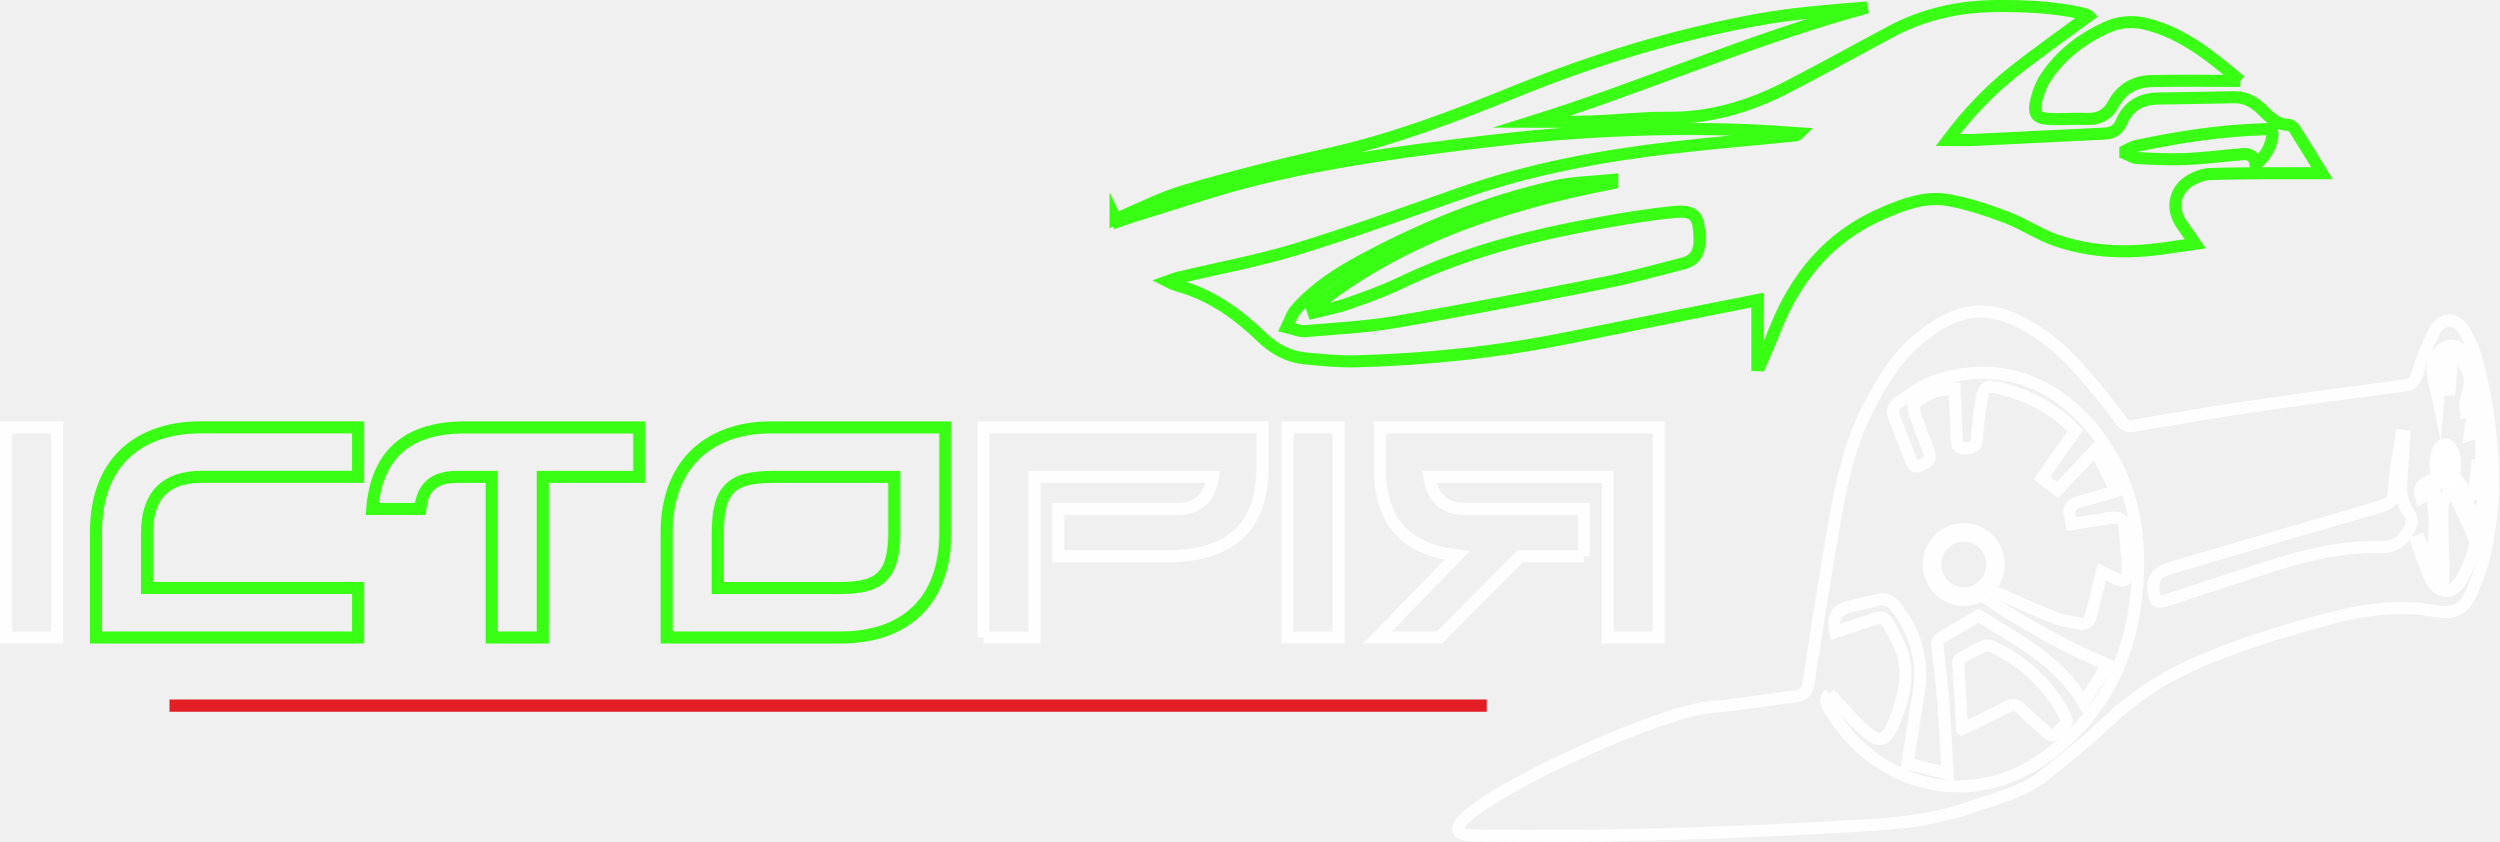
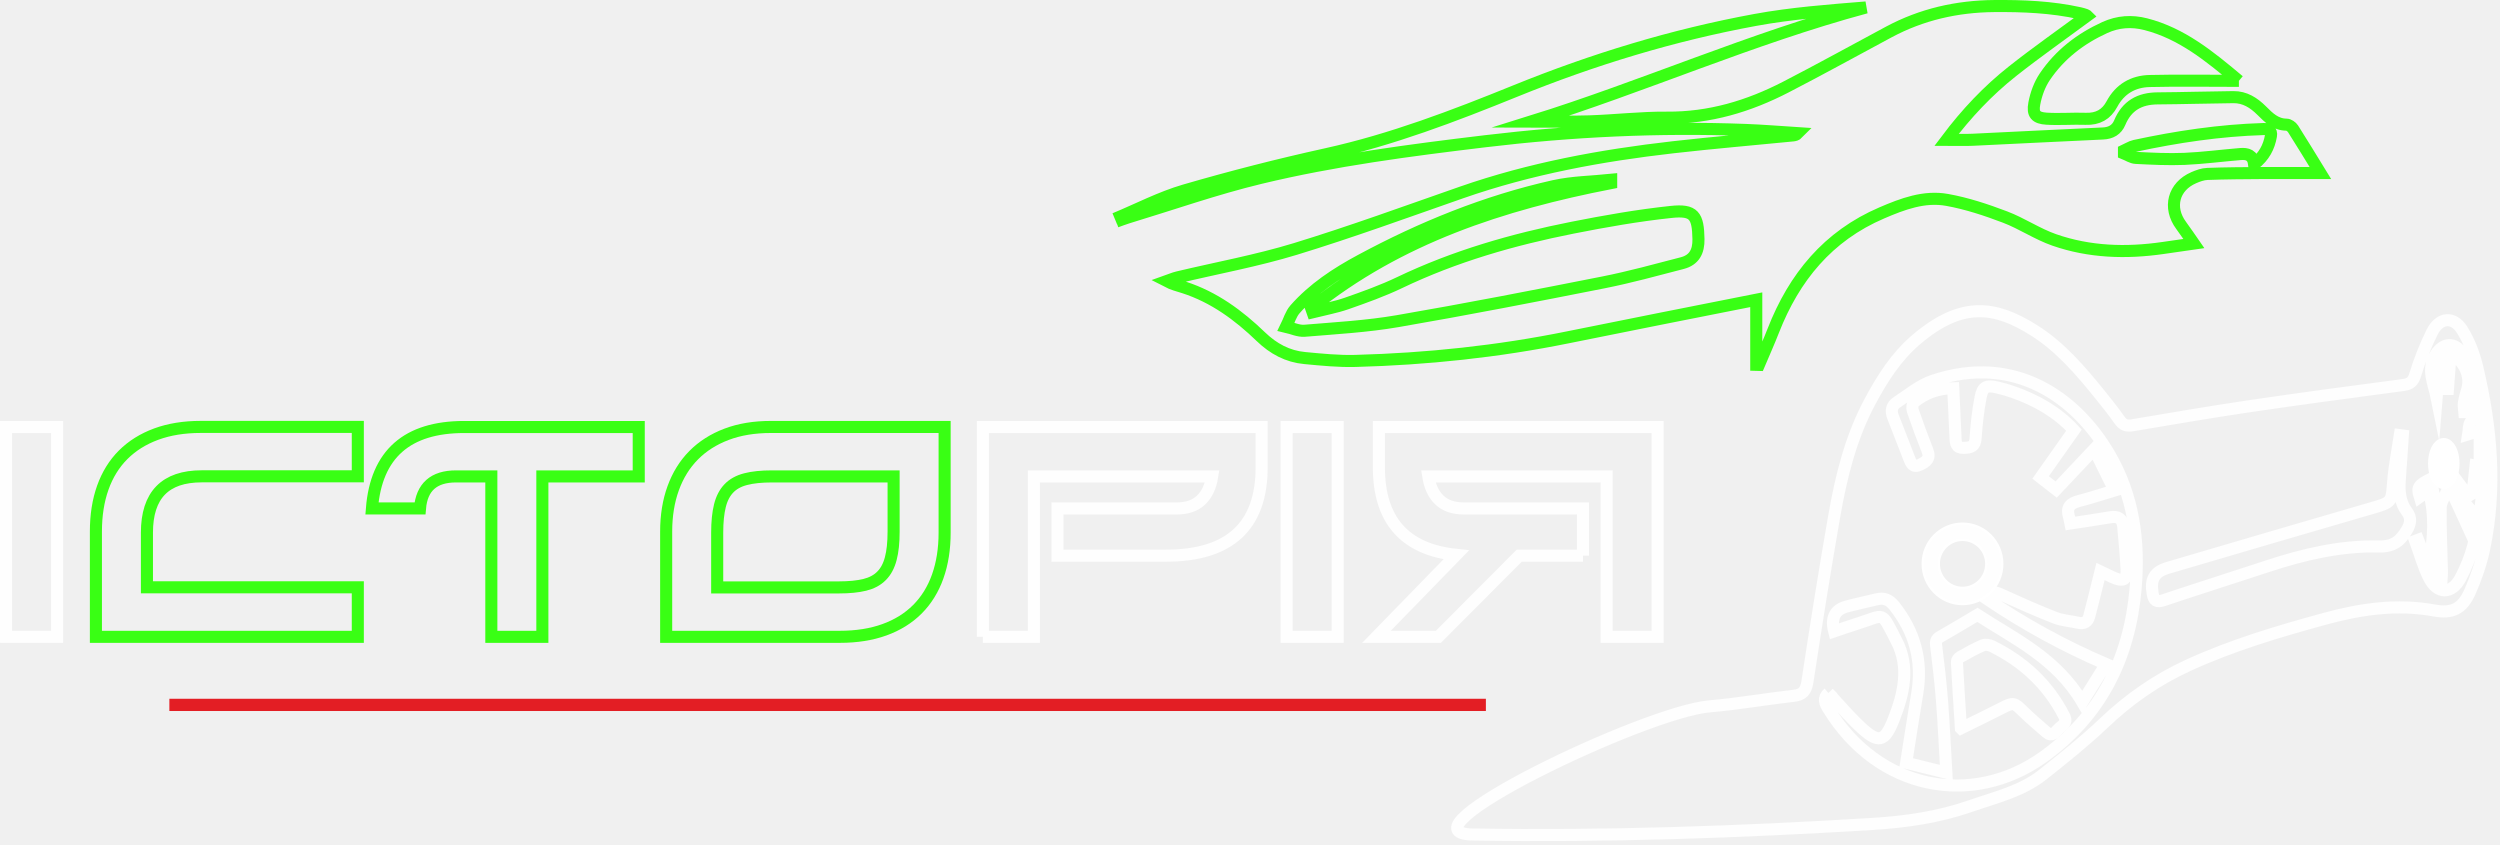
- <svg xmlns="http://www.w3.org/2000/svg" id="Layer_2" data-name="Layer 2" viewBox="0 0 585.38 197.15">
-   <defs>
-     <style>.cls-4,.cls-5{stroke-miterlimit:10;stroke-width:2.83px;stroke:#fefefe;fill:none}.cls-5{stroke:#39ff14}</style>
-   </defs>
-   <g id="Layer_1-2" data-name="Layer 1">
-     <g id="Layer_1-3" data-name="Layer_1">
-       <g id="_2454539153376" data-name="2454539153376">
-         <path class="cls-4" d="M400.7 165.57c6.59-.56 13.13-1.72 19.71-2.47 2.15-.24 2.91-1.12 3.25-3.29 1.97-12.95 4.02-25.89 6.28-38.8 1.62-9.28 3.86-18.42 8.36-26.83 2.91-5.45 6.2-10.64 10.96-14.66 10.56-8.92 18.33-7.93 27.64-2.01 6.04 3.84 10.63 9.19 15.08 14.67 1.67 2.06 3.33 4.13 4.85 6.3.8 1.14 1.63 1.44 2.98 1.21 9.07-1.53 18.14-3.09 27.24-4.44 12.07-1.78 24.16-3.41 36.26-5 1.72-.23 2.35-.85 2.86-2.53 1.03-3.38 2.34-6.71 3.92-9.87 1.73-3.47 4.98-3.79 7.03-.54 1.66 2.64 2.84 5.75 3.56 8.81 3.31 14.04 4.61 28.22 1.61 42.5-.72 3.44-1.9 6.86-3.33 10.08-1.78 4.02-4.14 5.17-8.42 4.39-8.72-1.59-17.18-.35-25.59 1.95-10.91 2.98-21.73 6.19-32.05 10.92-7.35 3.37-13.84 7.89-19.71 13.48-4.53 4.31-9.45 8.24-14.36 12.13-4.97 3.94-11.13 5.34-16.98 7.38-7.43 2.59-15.11 3.7-22.95 4.18-31.21 1.91-62.43 2.99-93.7 2.48-18.78-.31 40.3-28.75 55.52-30.04Zm27.9-3.1c-1.37 1.18-.81 2.4-.1 3.56 11.83 19.37 33.85 23.18 50.32 11.49 13.54-9.61 20.34-23.16 21.76-39.51.97-11.13-.43-21.87-6.23-31.69-7.69-13.02-22-23.54-41.29-17.07-3.06 1.03-5.74 3.27-8.5 5.1-1.14.75-1.39 1.99-.84 3.35 1.29 3.23 2.5 6.49 3.78 9.72.43 1.09.85 2.33 2.52 1.53 1.45-.69 2.53-1.43 1.78-3.34-1.22-3.11-2.38-6.25-3.46-9.41-.19-.56-.07-1.61.33-1.94 2.6-2.15 5.62-3.22 9.17-3.27.18 3.95.34 7.77.53 11.58.06 1.28.08 2.49 2.01 2.41 1.62-.06 2.57-.32 2.7-2.25.21-3.19.55-6.39 1.16-9.53.5-2.59 1.34-2.96 3.86-2.39 1.29.29 2.57.66 3.81 1.1 5.39 1.9 10.26 4.63 14.23 8.92-2.61 3.7-5.17 7.32-7.82 11.08 1.25.97 2.38 1.86 3.64 2.84 2.92-3.1 5.73-6.06 8.91-9.44 1.67 3.37 3.17 6.41 4.77 9.66-3.16.95-5.74 1.8-8.36 2.47-2.06.53-2.99 1.55-2.31 3.71.14.44.2.92.33 1.55 3.2-.49 6.3-.93 9.38-1.46 1.79-.3 2.83.33 3 2.16.31 3.47.66 6.93.8 10.41.08 1.99-.78 2.49-2.64 1.76-1.13-.44-2.2-1.02-3.47-1.62-.23.94-.4 1.6-.57 2.27-.69 2.76-1.35 5.54-2.1 8.29-.34 1.26-1.2 1.78-2.55 1.47-1.83-.42-3.78-.52-5.5-1.2-4.4-1.73-8.72-3.66-13.03-5.62-1.32-.6-2.08-.36-2.84 1.28 8.68 5.85 17.83 10.9 27.88 15.22-1.88 3.01-3.58 5.73-5.57 8.91-6.08-10.34-16.13-14.95-24.58-20.45-3.01 1.78-5.6 3.35-8.22 4.84-.87.5-1.65.81-1.49 2.12.54 4.36 1.05 8.72 1.4 13.1.42 5.39.66 10.8 1.02 16.94-3.65-.9-6.6-1.64-9.41-2.33.92-5.79 1.71-11.02 2.59-16.23 1.3-7.68-.57-14.48-5.39-20.56-1.15-1.45-2.41-1.95-4.16-1.51-2.36.59-4.76 1.06-7.11 1.71-2.66.74-3.62 2.71-2.81 5.8 1.84-.62 3.66-1.27 5.5-1.84 6.63-2.05 5.32-3.2 9.08 4 3.19 6.09 1.78 12.36-.61 18.42-2.15 5.45-3.55 5.8-7.9 1.74-2.59-2.42-4.88-5.15-7.41-7.86Zm134.62-60.38-.69-.09c-.54 3.6-1.27 7.19-1.56 10.81-.39 4.93-.25 4.9-5.05 6.3-15.92 4.64-31.83 9.28-47.73 13.98-3.31.98-4.19 2.75-3.59 6.12.29 1.62.87 2.03 2.53 1.48 8.1-2.72 16.25-5.28 24.36-7.96 8.51-2.81 17.21-4.84 26.17-4.64 3.46.08 5.05-1.38 6.54-3.9.88-1.48 1.05-2.83 0-4.24-1.66-2.21-1.88-4.73-1.69-7.37.26-3.5.48-6.99.71-10.49Zm11.22 12.67c-.24.03-.48.07-.72.1-.57 1.36-1.6 2.72-1.62 4.1-.08 5.01.18 10.04.29 15.05.02.71-.08 1.43-.13 2.2-1.71-.39-1.78-1.4-1.68-2.62.29-3.68.8-7.37.69-11.05-.11-3.39-.91-6.76-1.43-10.33-3.05 1.52-3.34 2.06-2.65 4.27.64-.46 1.28-.93 2.09-1.52 1.56 5.72 1.22 11.13.15 16.54-.22.04-.43.07-.65.11-.66-1.69-1.32-3.37-1.98-5.06-.23.09-.45.18-.67.26 1.06 2.9 1.86 5.92 3.25 8.65 1.97 3.89 5.33 3.87 7.37.01 1.26-2.38 2.31-4.95 2.98-7.56 2.7-10.53 2.88-21.24 1.58-31.98-.56-4.57-1.48-9.11-4.1-13.05-1.8-2.7-4.41-2.62-6.21.09-2.35 3.51-.49 6.96.2 10.41.2-2.32.01-4.61-.31-6.9-.22-1.57.31-2.58 1.87-3.36.13 2.82.26 5.44.38 8.05h.66c.2-2.74.41-5.48.62-8.4 3.22 1.87 4.73 5.26 3.96 8.25-.3 1.15-.67 2.28-.85 3.44-.11.69.08 1.43.13 2.14h.47c.53-1.38 1.05-2.76 1.67-4.37 1.27 3.87 1.19 3.95-.73 6.76-.46.67-.34 1.73-.52 2.82 1.08-.33 1.73-.53 2.69-.82v8.37c-.3-.06-.63-.12-.97-.19-.24 2.26-.47 4.37-.7 6.48-.33.2-.66.41-.99.61-1.16-1.55-2.33-3.11-3.5-4.66-.16.11-.32.23-.48.34.2.55.3 1.16.6 1.65 1.2 1.96 2.24 4.08 3.76 5.76 2.01 2.23 1.15 4.26.51 6.29-1.66-3.61-3.33-7.26-5-10.9Z" />
-         <path class="cls-5" d="M261.31 51.3c5.45-2.26 10.75-5.04 16.39-6.68 10.96-3.19 22.03-6.02 33.18-8.48 15.33-3.38 29.89-8.95 44.35-14.82 18.2-7.39 36.91-13.1 56.22-16.65 8.54-1.57 17.25-2.21 25.94-2.92-26.83 7.24-52.2 18.55-78.46 26.73 4.5 0 9.07.12 13.63-.03 6.06-.2 12.12-.92 18.18-.87 9.98.09 19.14-2.67 27.86-7.17 8.11-4.18 16.1-8.61 24.15-12.92 7.7-4.12 15.94-5.99 24.65-6.07 6.77-.06 13.49.21 20.13 1.68.47.11.94.25 1.4.41.17.06.31.2.31.2-5.85 4.32-11.82 8.49-17.52 13-5.74 4.54-10.76 9.84-15.44 16.06 2.31 0 4.21.08 6.12-.01 10.17-.47 20.34-1.02 30.51-1.47 1.9-.08 3.26-.87 3.96-2.55 1.66-3.98 4.66-5.65 8.86-5.68 5.93-.04 11.85-.23 17.78-.29 2.68-.03 4.78 1.32 6.62 3.15 1.64 1.63 3.24 3.28 5.83 3.3.52 0 1.22.5 1.52.96 2.12 3.33 4.16 6.71 6.42 10.38-4.91 0-9.33-.02-13.75 0-4.25.03-8.49.05-12.74.21-1.08.04-2.19.44-3.2.88-4.77 2.06-6.04 7.02-2.96 11.18 1.13 1.52 2.17 3.1 2.98 4.26-1.66.24-4.48.65-7.3 1.05-8.61 1.24-17.16.97-25.41-1.9-3.99-1.39-7.59-3.87-11.55-5.37-4.4-1.67-8.94-3.18-13.56-4.01-5.36-.97-10.42.94-15.33 3.05-12.62 5.41-20.54 15.1-25.43 27.62-1.06 2.71-2.25 5.36-3.38 8.03-.2 0-.4-.01-.6-.02V70.26c-15.09 3-29.61 5.85-44.11 8.8-16.45 3.34-33.07 5.09-49.83 5.54-3.96.11-7.94-.3-11.89-.67-4.02-.37-7.35-2.17-10.3-5.01-5.2-5.02-10.98-9.27-17.98-11.54-1.32-.43-2.67-.73-4.1-1.48.85-.3 1.68-.67 2.55-.88 9.21-2.2 18.57-3.9 27.61-6.66 13.11-4.01 26.02-8.73 38.97-13.25 16.08-5.61 32.71-8.67 49.57-10.59 9.35-1.06 18.73-1.86 28.09-2.78.4-.04.8-.11 1.2-.52-4.09-.26-8.18-.61-12.28-.76-20.39-.76-40.72.21-60.98 2.64-17.72 2.13-35.44 4.43-52.8 8.62-10.47 2.53-20.68 6.13-31.01 9.26-.92.28-1.82.64-2.73.96-.12-.21-.23-.43-.34-.66Zm116.35-8.43v-.72c-4.49.47-9.08.5-13.45 1.48-15.93 3.57-30.95 9.68-45.3 17.41-5.67 3.05-11.05 6.57-15.35 11.45-.99 1.12-1.42 2.72-2.11 4.11 1.44.33 2.92 1.04 4.33.93 7.28-.61 14.62-1.01 21.81-2.25 16.13-2.78 32.21-5.91 48.27-9.09 6.2-1.23 12.32-2.92 18.44-4.51 2.83-.73 3.87-2.72 3.82-5.64-.1-5.5-1.02-6.94-6.44-6.36-7.74.82-15.43 2.18-23.07 3.69-13.98 2.77-27.61 6.68-40.54 12.87-4.01 1.92-8.24 3.43-12.44 4.9-2.58.9-5.31 1.38-7.97 2.05-.11-.31-.22-.62-.32-.92 20.54-16.56 44.81-24.4 70.32-29.37Zm150.73-4.39c2.32-1.81 3.47-4.04 3.92-6.63.23-1.31-.62-1.64-1.79-1.6-10.18.31-20.21 1.81-30.15 3.95-.88.19-1.67.74-2.51 1.12v.64c.92.37 1.83 1 2.77 1.05 3.8.19 7.62.39 11.42.23 4.37-.19 8.72-.77 13.09-1.13 1.59-.13 2.96.2 3.24 2.38Z" />
-         <path class="cls-5" d="M524.8 18.95c-7.44 0-14.18-.12-20.92.04-3.86.09-6.95 1.86-8.84 5.39-1.31 2.46-3.31 3.57-6.14 3.47-3.06-.11-6.13.16-9.18-.03-2.52-.16-3.35-1.05-2.88-3.54.41-2.19 1.23-4.47 2.47-6.3 3.51-5.2 8.35-8.92 14.05-11.52 3.11-1.42 6.33-1.63 9.6-.79 8.42 2.16 14.92 7.47 21.83 13.28Z" />
-         <path class="cls-4" d="M459.64 170.71c-.35-5.59-.68-10.57-.94-15.56-.02-.37.38-.92.73-1.12 1.75-.99 3.51-1.98 5.35-2.77.58-.25 1.52-.09 2.13.21 7.4 3.64 13.17 8.99 16.95 16.4.86 1.69-.6 2.22-1.38 3.04-.71.76-1.5 1.86-2.76.76-1.83-1.6-3.7-3.16-5.43-4.86-2.24-2.19-2.32-2.23-5.17-.78-3.01 1.53-6.06 3-9.47 4.69Z" />
-         <path style="fill:#e31e24" d="M39.7 163.79h308.59v2.87H39.7z" />
-       </g>
-       <path d="M469.32 132.17c0-5.19-4.17-9.41-9.31-9.41s-9.31 4.21-9.31 9.41 4.17 9.41 9.31 9.41 9.31-4.21 9.31-9.41Zm-3.72 0c0 3.12-2.5 5.64-5.58 5.64s-5.58-2.53-5.58-5.64 2.5-5.64 5.58-5.64 5.58 2.53 5.58 5.64Z" style="stroke-width:.57px;stroke-miterlimit:10;fill:#fefefe;stroke:#fff" />
-       <path d="M575.1 108.65c0-2.52-1.02-4.57-2.28-4.57s-2.28 2.04-2.28 4.57 1.02 4.57 2.28 4.57 2.28-2.04 2.28-4.57Zm-.91 0c0 1.51-.61 2.74-1.37 2.74s-1.37-1.23-1.37-2.74.61-2.74 1.37-2.74 1.37 1.23 1.37 2.74Z" style="stroke-width:2.83px;stroke-miterlimit:10;fill:#fefefe;stroke:#fff" />
-       <path class="cls-4" d="M371.06 130.25h-14.95l-18.96 19.02h-14.51l18.7-19.21c-12.09-1.27-18.13-8.12-18.13-20.55v-9.42h65.34v49.18h-11.96v-37.6h-41.8c.38 2.42 1.26 4.27 2.64 5.57 1.38 1.29 3.28 1.94 5.69 1.94h27.93v11.07ZM313.55 149.27h-11.96v-49.18h11.96v49.18zM230.39 149.27v-49.18h65.34v9.42c0 13.83-7.49 20.74-22.46 20.74h-25.39v-11.07h27.93c2.42 0 4.32-.65 5.69-1.94 1.38-1.29 2.26-3.15 2.64-5.57h-41.8v37.6h-11.96Z" />
-       <path class="cls-5" d="M221.42 100.09v24.75c0 3.82-.54 7.24-1.62 10.28-1.08 3.03-2.67 5.6-4.77 7.7-2.1 2.1-4.68 3.7-7.73 4.8-3.05 1.1-6.53 1.65-10.43 1.65h-40.72v-24.69c0-3.73.55-7.12 1.65-10.15 1.1-3.03 2.7-5.61 4.8-7.73 2.1-2.12 4.67-3.75 7.7-4.9 3.03-1.15 6.5-1.72 10.4-1.72h40.72Z" />
-       <path class="cls-5" d="M209.46 111.67h-28.5c-2.46 0-4.52.21-6.17.64-1.65.42-2.97 1.15-3.94 2.17-.98 1.02-1.68 2.36-2.1 4.05-.42 1.68-.64 3.79-.64 6.34v12.82h28.5c2.42 0 4.44-.2 6.08-.6 1.63-.4 2.95-1.1 3.94-2.11 1-1 1.72-2.33 2.16-4.02.45-1.68.67-3.79.67-6.34v-12.95ZM149.72 111.67h-22.59v37.6h-11.96v-37.6h-8.27c-5.22 0-8.04 2.5-8.46 7.51H87.18c1.02-12.72 8.23-19.09 21.63-19.09h40.91v11.58ZM83.87 149.27H22.48v-24.69c0-3.82.54-7.24 1.62-10.28 1.08-3.03 2.67-5.6 4.77-7.7 2.1-2.1 4.68-3.71 7.73-4.84 3.05-1.12 6.53-1.69 10.43-1.69h36.84v11.58H47.29c-8.57 0-12.85 4.4-12.85 13.2v12.82h49.43v11.58Z" />
-       <path class="cls-4" d="M13.38 149.27H1.42v-49.18h11.96v49.18z" />
-     </g>
-   </g>
+ <svg xmlns="http://www.w3.org/2000/svg" width="586" height="198" fill="none">
+   <path d="M400.7 165.57c6.59-.56 13.13-1.72 19.71-2.47 2.15-.24 2.91-1.12 3.25-3.29 1.97-12.95 4.02-25.89 6.28-38.8 1.62-9.28 3.86-18.42 8.36-26.83 2.91-5.45 6.2-10.64 10.96-14.66 10.56-8.92 18.33-7.93 27.64-2.01 6.04 3.84 10.63 9.19 15.08 14.67 1.67 2.06 3.33 4.13 4.85 6.3.8 1.14 1.63 1.44 2.98 1.21 9.07-1.53 18.14-3.09 27.24-4.44 12.07-1.78 24.16-3.41 36.26-5 1.72-.23 2.35-.85 2.86-2.53 1.03-3.38 2.34-6.71 3.92-9.87 1.73-3.47 4.98-3.79 7.03-.54 1.66 2.64 2.84 5.75 3.56 8.81 3.31 14.04 4.61 28.22 1.61 42.5-.72 3.44-1.9 6.86-3.33 10.08-1.78 4.02-4.14 5.17-8.42 4.39-8.72-1.59-17.18-.35-25.59 1.95-10.91 2.98-21.73 6.19-32.05 10.92-7.35 3.37-13.84 7.89-19.71 13.48-4.53 4.31-9.45 8.24-14.36 12.13-4.97 3.94-11.13 5.34-16.98 7.38-7.43 2.59-15.11 3.7-22.95 4.18-31.21 1.91-62.43 2.99-93.7 2.48-18.78-.31 40.3-28.75 55.52-30.04h-.02Zm27.9-3.1c-1.37 1.18-.81 2.4-.1 3.56 11.83 19.37 33.85 23.18 50.32 11.49 13.54-9.61 20.34-23.16 21.76-39.51.97-11.13-.43-21.87-6.23-31.69-7.69-13.02-22-23.54-41.29-17.07-3.06 1.03-5.74 3.27-8.5 5.1-1.14.75-1.39 1.99-.84 3.35 1.29 3.23 2.5 6.49 3.78 9.72.43 1.09.85 2.33 2.52 1.53 1.45-.69 2.53-1.43 1.78-3.34-1.22-3.11-2.38-6.25-3.46-9.41-.19-.56-.07-1.61.33-1.94 2.6-2.15 5.62-3.22 9.17-3.27.18 3.95.34 7.77.53 11.58.06 1.28.08 2.49 2.01 2.41 1.62-.06 2.57-.32 2.7-2.25.21-3.19.55-6.39 1.16-9.53.5-2.59 1.34-2.96 3.86-2.39 1.29.29 2.57.66 3.81 1.1 5.39 1.9 10.26 4.63 14.23 8.92-2.61 3.7-5.17 7.32-7.82 11.08 1.25.97 2.38 1.86 3.64 2.84 2.92-3.1 5.73-6.06 8.91-9.44 1.67 3.37 3.17 6.41 4.77 9.66-3.16.95-5.74 1.8-8.36 2.47-2.06.53-2.99 1.55-2.31 3.71.14.44.2.92.33 1.55 3.2-.49 6.3-.93 9.38-1.46 1.79-.3 2.83.33 3 2.16.31 3.47.66 6.93.8 10.41.08 1.99-.78 2.49-2.64 1.76-1.13-.44-2.2-1.02-3.47-1.62-.23.94-.4 1.6-.57 2.27-.69 2.76-1.35 5.54-2.1 8.29-.34 1.26-1.2 1.78-2.55 1.47-1.83-.42-3.78-.52-5.5-1.2-4.4-1.73-8.72-3.66-13.03-5.62-1.32-.6-2.08-.36-2.84 1.28 8.68 5.85 17.83 10.9 27.88 15.22-1.88 3.01-3.58 5.73-5.57 8.91-6.08-10.34-16.13-14.95-24.58-20.45-3.01 1.78-5.6 3.35-8.22 4.84-.87.5-1.65.81-1.49 2.12.54 4.36 1.05 8.72 1.4 13.1.42 5.39.66 10.8 1.02 16.94-3.65-.9-6.6-1.64-9.41-2.33.92-5.79 1.71-11.02 2.59-16.23 1.3-7.68-.57-14.48-5.39-20.56-1.15-1.45-2.41-1.95-4.16-1.51-2.36.59-4.76 1.06-7.11 1.71-2.66.74-3.62 2.71-2.81 5.8 1.84-.62 3.66-1.27 5.5-1.84 6.63-2.05 5.32-3.2 9.08 4 3.19 6.09 1.78 12.36-.61 18.42-2.15 5.45-3.55 5.8-7.9 1.74-2.59-2.42-4.88-5.15-7.41-7.86l.01.01Zm134.62-60.38-.69-.09c-.54 3.6-1.27 7.19-1.56 10.81-.39 4.93-.25 4.9-5.05 6.3-15.92 4.64-31.83 9.28-47.73 13.98-3.31.98-4.19 2.75-3.59 6.12.29 1.62.87 2.03 2.53 1.48 8.1-2.72 16.25-5.28 24.36-7.96 8.51-2.81 17.21-4.84 26.17-4.64 3.46.08 5.05-1.38 6.54-3.9.88-1.48 1.05-2.83 0-4.24-1.66-2.21-1.88-4.73-1.69-7.37.26-3.5.48-6.99.71-10.49Zm11.22 12.67c-.24.03-.48.07-.72.1-.57 1.36-1.6 2.72-1.62 4.1-.08 5.01.18 10.04.29 15.05.02.71-.08 1.43-.13 2.2-1.71-.39-1.78-1.4-1.68-2.62.29-3.68.8-7.37.69-11.05-.11-3.39-.91-6.76-1.43-10.33-3.05 1.52-3.34 2.06-2.65 4.27.64-.46 1.28-.93 2.09-1.52 1.56 5.72 1.22 11.13.15 16.54-.22.04-.43.07-.65.11-.66-1.69-1.32-3.37-1.98-5.06-.23.09-.45.18-.67.26 1.06 2.9 1.86 5.92 3.25 8.65 1.97 3.89 5.33 3.87 7.37.01 1.26-2.38 2.31-4.95 2.98-7.56 2.7-10.53 2.88-21.24 1.58-31.98-.56-4.57-1.48-9.11-4.1-13.05-1.8-2.7-4.41-2.62-6.21.09-2.35 3.51-.49 6.96.2 10.41.2-2.32.01-4.61-.31-6.9-.22-1.57.31-2.58 1.87-3.36.13 2.82.26 5.44.38 8.05h.66c.2-2.74.41-5.48.62-8.4 3.22 1.87 4.73 5.26 3.96 8.25-.3 1.15-.67 2.28-.85 3.44-.11.69.08 1.43.13 2.14h.47c.53-1.38 1.05-2.76 1.67-4.37 1.27 3.87 1.19 3.95-.73 6.76-.46.67-.34 1.73-.52 2.82 1.08-.33 1.73-.53 2.69-.82v8.37c-.3-.06-.63-.12-.97-.19-.24 2.26-.47 4.37-.7 6.48-.33.2-.66.41-.99.61-1.16-1.55-2.33-3.11-3.5-4.66-.16.11-.32.23-.48.34.2.55.3 1.16.6 1.65 1.2 1.96 2.24 4.08 3.76 5.76 2.01 2.23 1.15 4.26.51 6.29-1.66-3.61-3.33-7.26-5-10.9l-.03.02Z" stroke="#FEFEFE" stroke-width="2.83" stroke-miterlimit="10" />
+   <path d="M261.31 51.3c5.45-2.26 10.75-5.04 16.39-6.68 10.96-3.19 22.03-6.02 33.18-8.48 15.33-3.38 29.89-8.95 44.35-14.82 18.2-7.39 36.91-13.1 56.22-16.65 8.54-1.57 17.25-2.21 25.94-2.92-26.83 7.24-52.2 18.55-78.46 26.73 4.5 0 9.07.12 13.63-.03 6.06-.2 12.12-.92 18.18-.87 9.98.09 19.14-2.67 27.86-7.17 8.11-4.18 16.1-8.61 24.15-12.92 7.7-4.12 15.94-5.99 24.65-6.07 6.77-.06 13.49.21 20.13 1.68.47.11.94.25 1.4.41.17.06.31.2.31.2-5.85 4.32-11.82 8.49-17.52 13-5.74 4.54-10.76 9.84-15.44 16.06 2.31 0 4.21.08 6.12-.01 10.17-.47 20.34-1.02 30.51-1.47 1.9-.08 3.26-.87 3.96-2.55 1.66-3.98 4.66-5.65 8.86-5.68 5.93-.04 11.85-.23 17.78-.29 2.68-.03 4.78 1.32 6.62 3.15 1.64 1.63 3.24 3.28 5.83 3.3.52 0 1.22.5 1.52.96 2.12 3.33 4.16 6.71 6.42 10.38-4.91 0-9.33-.02-13.75 0-4.25.03-8.49.05-12.74.21-1.08.04-2.19.44-3.2.88-4.77 2.06-6.04 7.02-2.96 11.18 1.13 1.52 2.17 3.1 2.98 4.26-1.66.24-4.48.65-7.3 1.05-8.61 1.24-17.16.97-25.41-1.9-3.99-1.39-7.59-3.87-11.55-5.37-4.4-1.67-8.94-3.18-13.56-4.01-5.36-.97-10.42.94-15.33 3.05-12.62 5.41-20.54 15.1-25.43 27.62-1.06 2.71-2.25 5.36-3.38 8.03-.2 0-.4-.01-.6-.02V70.26c-15.09 3-29.61 5.85-44.11 8.8-16.45 3.34-33.07 5.09-49.83 5.54-3.96.11-7.94-.3-11.89-.67-4.02-.37-7.35-2.17-10.3-5.01-5.2-5.02-10.98-9.27-17.98-11.54-1.32-.43-2.67-.73-4.1-1.48.85-.3 1.68-.67 2.55-.88 9.21-2.2 18.57-3.9 27.61-6.66 13.11-4.01 26.02-8.73 38.97-13.25 16.08-5.61 32.71-8.67 49.57-10.59 9.35-1.06 18.73-1.86 28.09-2.78.4-.04.8-.11 1.2-.52-4.09-.26-8.18-.61-12.28-.76-20.39-.76-40.72.21-60.98 2.64-17.72 2.13-35.44 4.43-52.8 8.62-10.47 2.53-20.68 6.13-31.01 9.26-.92.28-1.82.64-2.73.96m116.01-9.07v-.72c-4.49.47-9.08.5-13.45 1.48-15.93 3.57-30.95 9.68-45.3 17.41-5.67 3.05-11.05 6.57-15.35 11.45-.99 1.12-1.42 2.72-2.11 4.11 1.44.33 2.92 1.04 4.33.93 7.28-.61 14.62-1.01 21.81-2.25 16.13-2.78 32.21-5.91 48.27-9.09 6.2-1.23 12.32-2.92 18.44-4.51 2.83-.73 3.87-2.72 3.82-5.64-.1-5.5-1.02-6.94-6.44-6.36-7.74.82-15.43 2.18-23.07 3.69-13.98 2.77-27.61 6.68-40.54 12.87-4.01 1.92-8.24 3.43-12.44 4.9-2.58.9-5.31 1.38-7.97 2.05-.11-.31-.22-.62-.32-.92 20.54-16.56 44.81-24.4 70.32-29.37v-.03Zm150.73-4.39c2.32-1.81 3.47-4.04 3.92-6.63.23-1.31-.62-1.64-1.79-1.6-10.18.31-20.21 1.81-30.15 3.95-.88.19-1.67.74-2.51 1.12v.64c.92.37 1.83 1 2.77 1.05 3.8.19 7.62.39 11.42.23 4.37-.19 8.72-.77 13.09-1.13 1.59-.13 2.96.2 3.24 2.38l.01-.01Z" stroke="#39FF14" stroke-width="2.83" stroke-miterlimit="10" />
+   <path d="M524.8 18.95c-7.44 0-14.18-.12-20.92.04-3.86.09-6.95 1.86-8.84 5.39-1.31 2.46-3.31 3.57-6.14 3.47-3.06-.11-6.13.16-9.18-.03-2.52-.16-3.35-1.05-2.88-3.54.41-2.19 1.23-4.47 2.47-6.3 3.51-5.2 8.35-8.92 14.05-11.52 3.11-1.42 6.33-1.63 9.6-.79 8.42 2.16 14.92 7.47 21.83 13.28h.01Z" stroke="#39FF14" stroke-width="2.83" stroke-miterlimit="10" />
+   <path d="M459.64 170.71c-.35-5.59-.68-10.57-.94-15.56-.02-.37.38-.92.73-1.12 1.75-.99 3.51-1.98 5.35-2.77.58-.25 1.52-.09 2.13.21 7.4 3.64 13.17 8.99 16.95 16.4.86 1.69-.6 2.22-1.38 3.04-.71.76-1.5 1.86-2.76.76-1.83-1.6-3.7-3.16-5.43-4.86-2.24-2.19-2.32-2.23-5.17-.78-3.01 1.53-6.06 3-9.47 4.69l-.01-.01Z" stroke="#FEFEFE" stroke-width="2.83" stroke-miterlimit="10" />
+   <path d="M39.7 163.79h308.59v2.87H39.7v-2.87Z" fill="#E31E24" />
+   <path d="M469.32 132.17c0-5.19-4.17-9.41-9.31-9.41-5.14 0-9.31 4.21-9.31 9.41s4.17 9.41 9.31 9.41c5.14 0 9.31-4.21 9.31-9.41Zm-3.72 0c0 3.12-2.5 5.64-5.58 5.64s-5.58-2.53-5.58-5.64 2.5-5.64 5.58-5.64 5.58 2.53 5.58 5.64Z" fill="#FEFEFE" stroke="#fff" stroke-width=".57" stroke-miterlimit="10" />
+   <path d="M575.1 108.65c0-2.52-1.02-4.57-2.28-4.57-1.26 0-2.28 2.04-2.28 4.57 0 2.53 1.02 4.57 2.28 4.57 1.26 0 2.28-2.04 2.28-4.57Zm-.91 0c0 1.51-.61 2.74-1.37 2.74-.76 0-1.37-1.23-1.37-2.74 0-1.51.61-2.74 1.37-2.74.76 0 1.37 1.23 1.37 2.74Z" fill="#FEFEFE" stroke="#fff" stroke-width="2.83" stroke-miterlimit="10" />
+   <path d="M371.06 130.25h-14.95l-18.96 19.02h-14.51l18.7-19.21c-12.09-1.27-18.13-8.12-18.13-20.55v-9.42h65.34v49.18h-11.96v-37.6h-41.8c.38 2.42 1.26 4.27 2.64 5.57 1.38 1.29 3.28 1.94 5.69 1.94h27.93v11.07h.01Zm-57.51 19.02h-11.96v-49.18h11.96v49.18Zm-83.16 0v-49.18h65.34v9.42c0 13.83-7.49 20.74-22.46 20.74h-25.39v-11.07h27.93c2.42 0 4.32-.65 5.69-1.94 1.38-1.29 2.26-3.15 2.64-5.57h-41.8v37.6h-11.96.01Z" stroke="#FEFEFE" stroke-width="2.83" stroke-miterlimit="10" />
+   <path d="M221.42 100.09v24.75c0 3.82-.54 7.24-1.62 10.28-1.08 3.03-2.67 5.6-4.77 7.7-2.1 2.1-4.68 3.7-7.73 4.8-3.05 1.1-6.53 1.65-10.43 1.65h-40.72v-24.69c0-3.73.55-7.12 1.65-10.15 1.1-3.03 2.7-5.61 4.8-7.73 2.1-2.12 4.67-3.75 7.7-4.9 3.03-1.15 6.5-1.72 10.4-1.72h40.72v.01Z" stroke="#39FF14" stroke-width="2.83" stroke-miterlimit="10" />
+   <path d="M209.46 111.67h-28.5c-2.46 0-4.52.21-6.17.64-1.65.42-2.97 1.15-3.94 2.17-.98 1.02-1.68 2.36-2.1 4.05-.42 1.68-.64 3.79-.64 6.34v12.82h28.5c2.42 0 4.44-.2 6.08-.6 1.63-.4 2.95-1.1 3.94-2.11 1-1 1.72-2.33 2.16-4.02.45-1.68.67-3.79.67-6.34v-12.95Zm-59.74 0h-22.59v37.6h-11.96v-37.6h-8.27c-5.22 0-8.04 2.5-8.46 7.51H87.18c1.02-12.72 8.23-19.09 21.63-19.09h40.91v11.58Zm-65.85 37.6H22.48v-24.69c0-3.82.54-7.24 1.62-10.28 1.08-3.03 2.67-5.6 4.77-7.7 2.1-2.1 4.68-3.71 7.73-4.84 3.05-1.12 6.53-1.69 10.43-1.69h36.84v11.58H47.29c-8.57 0-12.85 4.4-12.85 13.2v12.82h49.43v11.6Z" stroke="#39FF14" stroke-width="2.83" stroke-miterlimit="10" />
+   <path d="M13.38 149.27H1.42v-49.18h11.96v49.18Z" stroke="#FEFEFE" stroke-width="2.83" stroke-miterlimit="10" />
</svg>
